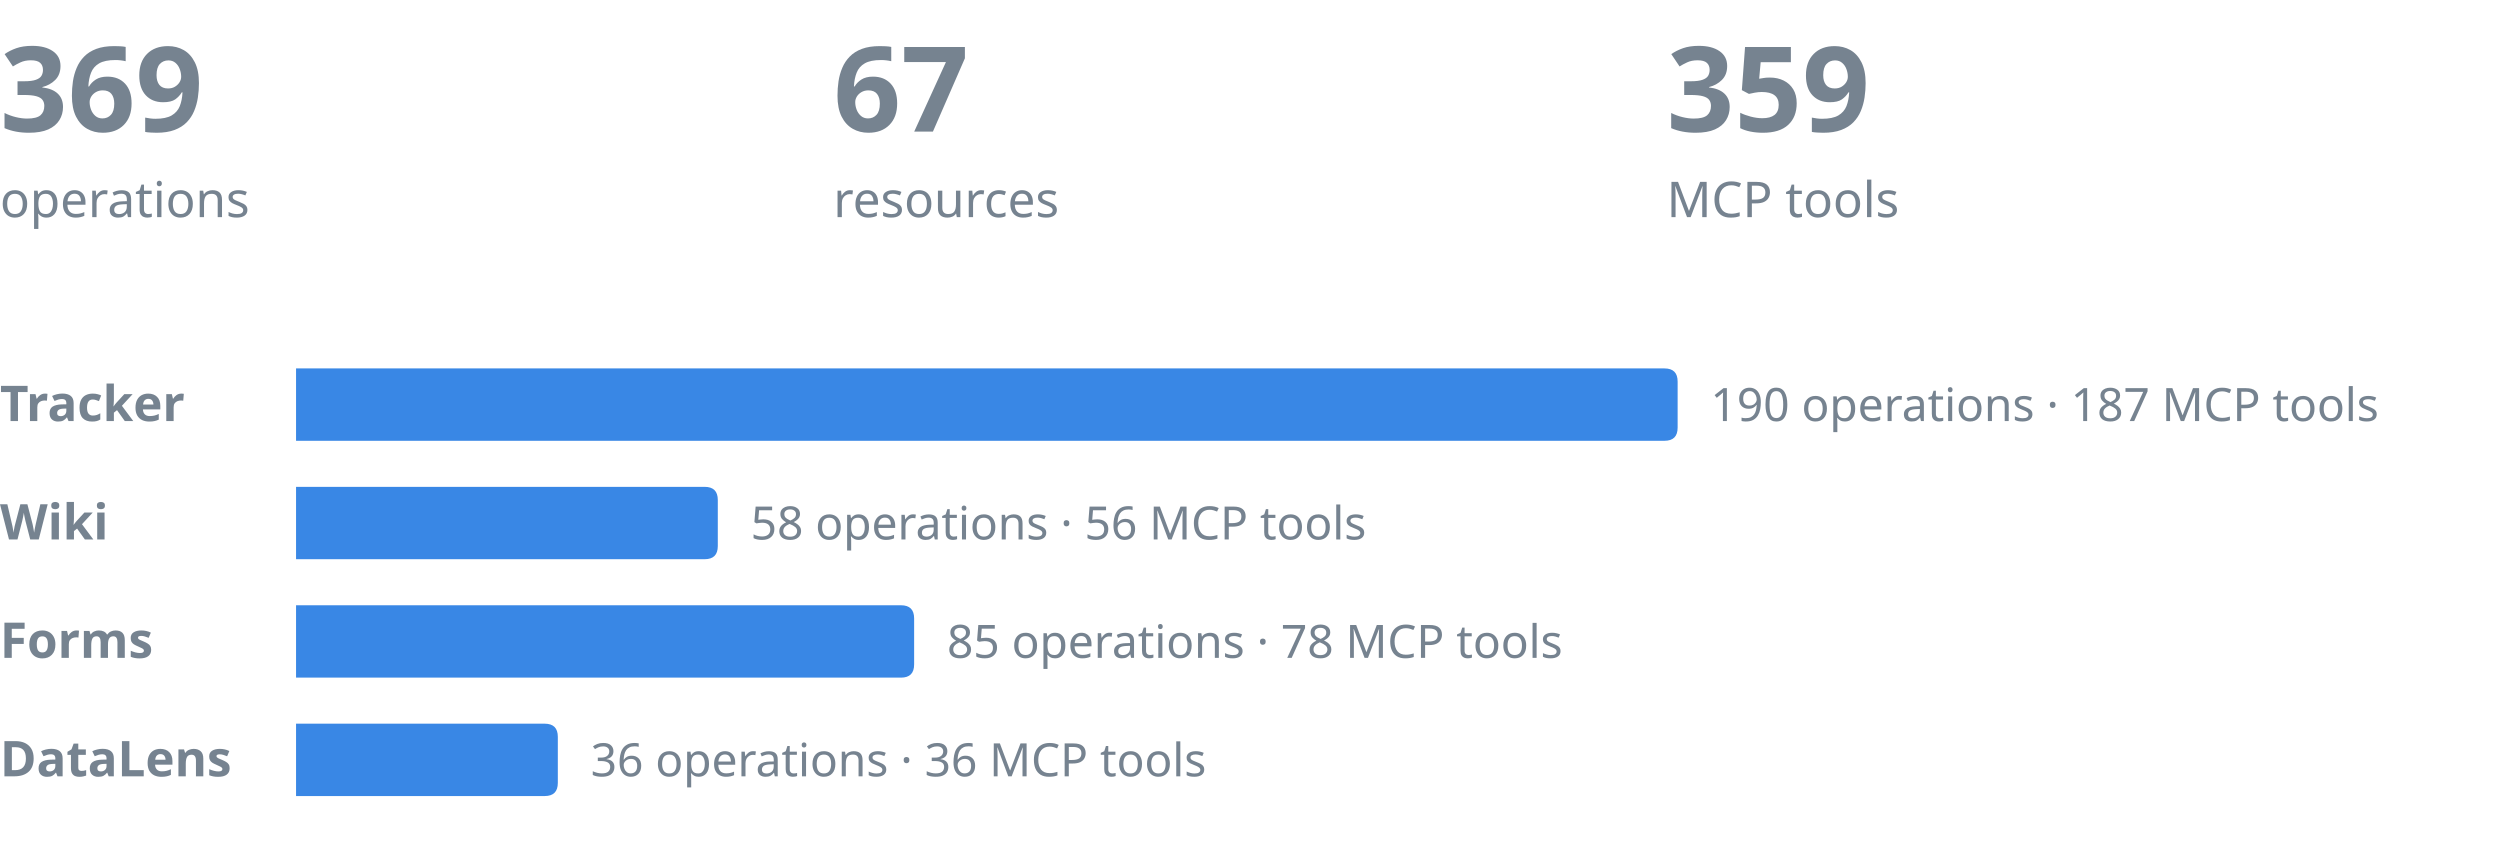
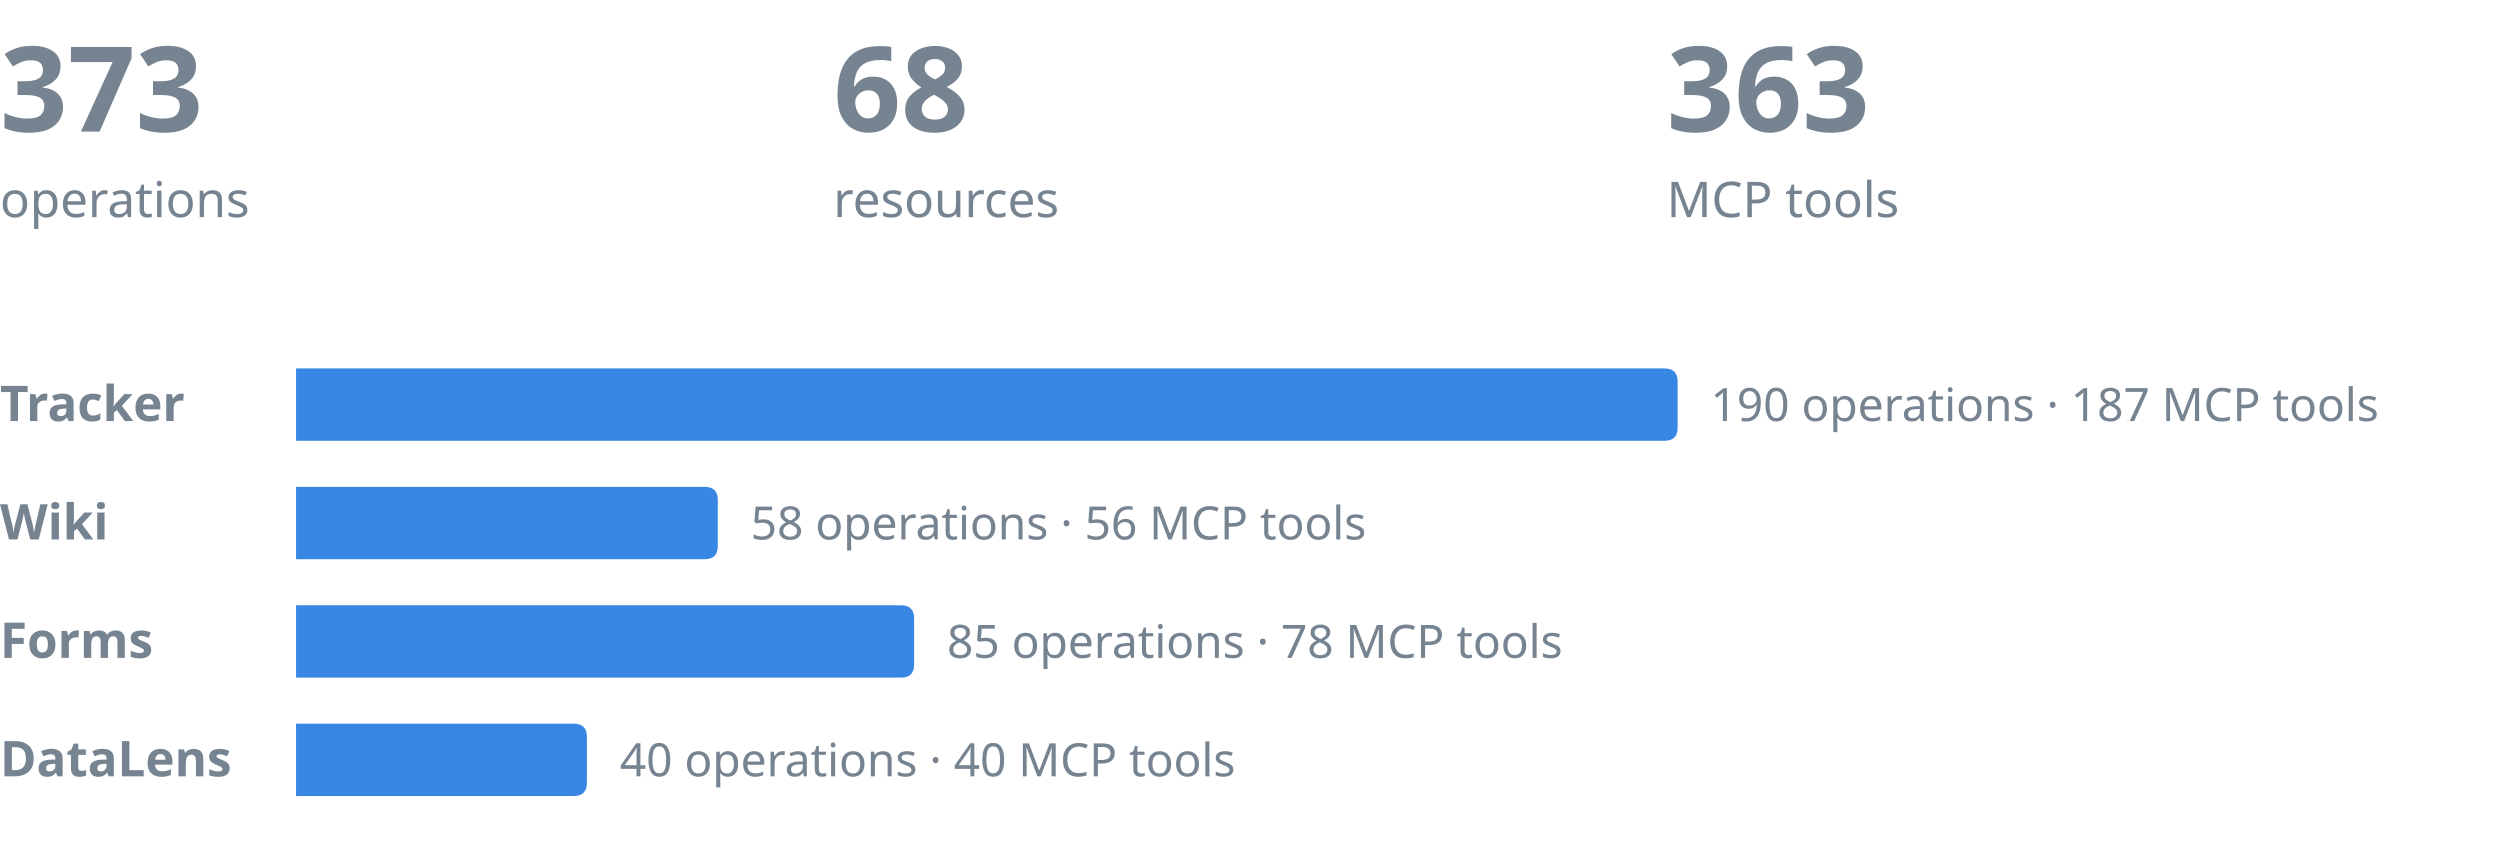
<svg xmlns="http://www.w3.org/2000/svg" width="760" height="256" viewBox="0 0 760 256" font-family="-apple-system, BlinkMacSystemFont, 'Segoe UI', 'Noto Sans', Helvetica, Arial, sans-serif" role="img" aria-labelledby="title">
  <style>.value{fill:#768390}.label{fill:#768390}.bar{fill:#3987e5}</style>
-   <text class="value" x="0" y="40" font-size="36" font-weight="600">369</text>
+   <text class="value" x="0" y="40" font-size="36" font-weight="600">373</text>
  <text class="label" x="0" y="66" font-size="15">operations</text>
-   <text class="value" x="253.333" y="40" font-size="36" font-weight="600">67</text>
+   <text class="value" x="253.333" y="40" font-size="36" font-weight="600">68</text>
  <text class="label" x="253.333" y="66" font-size="15">resources</text>
-   <text class="value" x="506.667" y="40" font-size="36" font-weight="600">359</text>
+   <text class="value" x="506.667" y="40" font-size="36" font-weight="600">363</text>
  <text class="label" x="506.667" y="66" font-size="15">MCP tools</text>
  <text class="value" x="0" y="128" font-size="15" font-weight="600">Tracker</text>
  <path class="bar" d="M90,112H506Q510,112 510,116V130Q510,134 506,134H90Z" />
  <text class="label" x="520" y="128" font-size="14">190 operations · 187 MCP tools</text>
  <text class="value" x="0" y="164" font-size="15" font-weight="600">Wiki</text>
  <path class="bar" d="M90,148H214.211Q218.211,148 218.211,152V166Q218.211,170 214.211,170H90Z" />
  <text class="label" x="228.211" y="164" font-size="14">58 operations · 56 MCP tools</text>
  <text class="value" x="0" y="200" font-size="15" font-weight="600">Forms</text>
  <path class="bar" d="M90,184H273.895Q277.895,184 277.895,188V202Q277.895,206 273.895,206H90Z" />
  <text class="label" x="287.895" y="200" font-size="14">85 operations · 78 MCP tools</text>
  <text class="value" x="0" y="236" font-size="15" font-weight="600">DataLens</text>
-   <path class="bar" d="M90,220H165.579Q169.579,220 169.579,224V238Q169.579,242 165.579,242H90Z" />
-   <text class="label" x="179.579" y="236" font-size="14">36 operations · 36 MCP tools</text>
+   <path class="bar" d="M90,220H174.421Q178.421,220 178.421,224V238Q178.421,242 174.421,242H90Z" />
+   <text class="label" x="188.421" y="236" font-size="14">40 operations · 40 MCP tools</text>
</svg>
